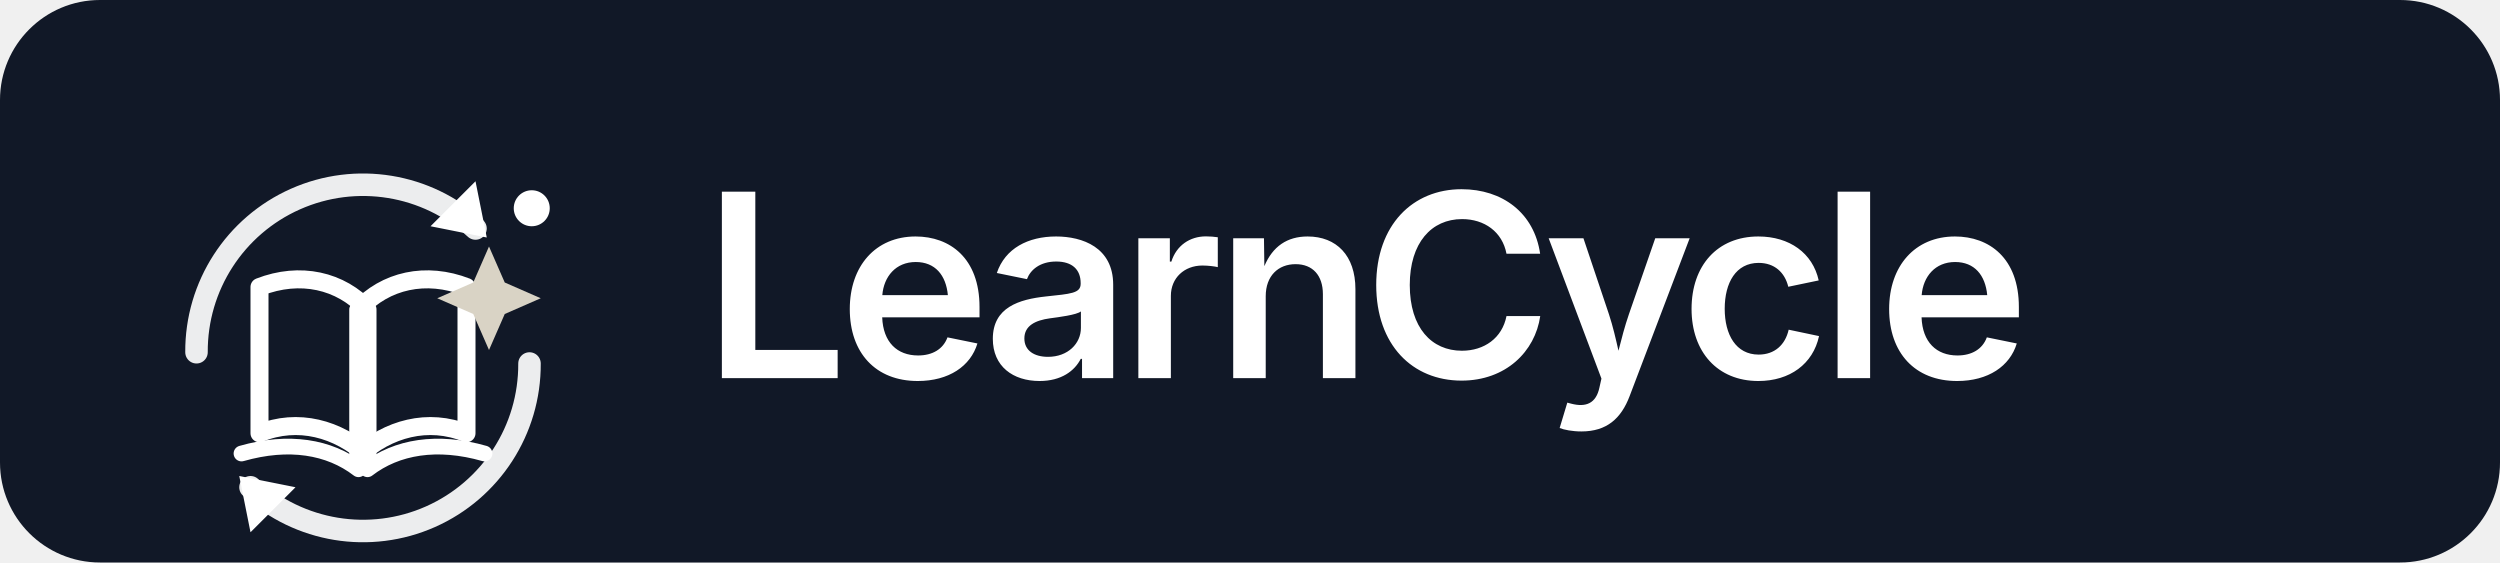
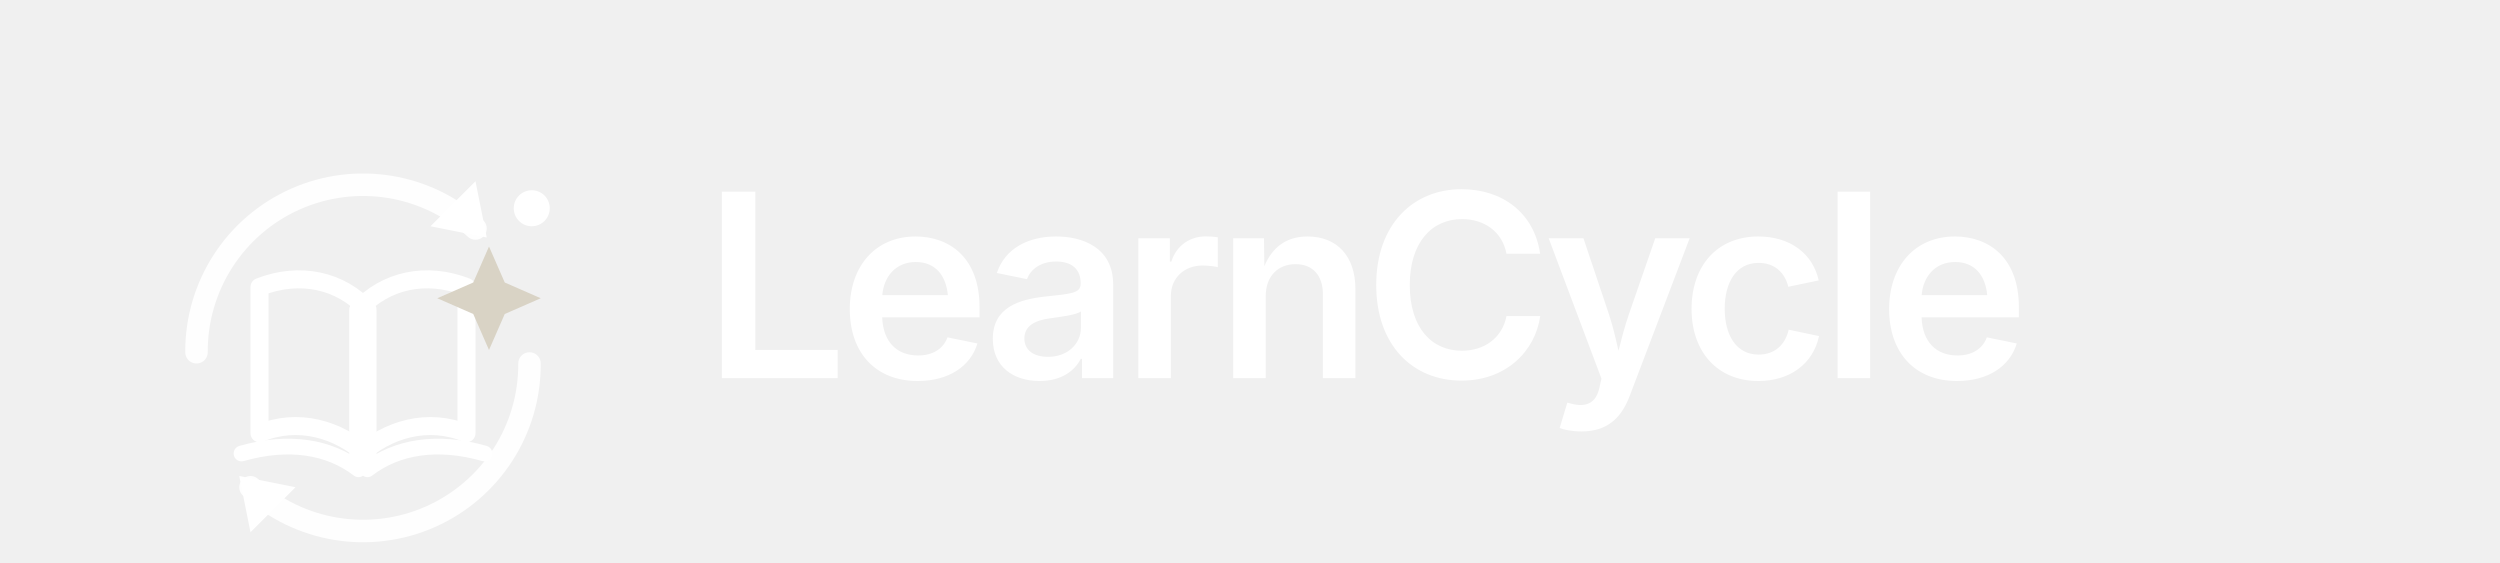
<svg xmlns="http://www.w3.org/2000/svg" width="800" height="180" viewBox="0 0 800 180" role="img" aria-label="LearnCycle logo">
-   <rect x="0" y="0" width="800" height="180" rx="32" fill="#111827" />
  <g transform="translate(24,22) scale(0.72)">
    <g fill="none" stroke-linecap="round" stroke-linejoin="round">
      <path d="M54 126a74 74 0 0 1 124-55" stroke="#FFFFFF" stroke-width="10" opacity="0.92" />
      <path d="M202 131a74 74 0 0 1-124 55" stroke="#FFFFFF" stroke-width="10" opacity="0.92" />
      <path d="M178 50l5 25-25-5" fill="#FFFFFF" stroke="none" />
      <path d="M78 206l-5-25 25 5" fill="#FFFFFF" stroke="none" />
      <path d="M82 97c18-7 36-3 48 10v65c-13-12-31-17-48-10z" fill="none" stroke="#FFFFFF" stroke-width="8" />
      <path d="M174 97c-18-7-36-3-48 10v65c13-12 31-17 48-10z" fill="none" stroke="#FFFFFF" stroke-width="8" />
      <path d="M126 107v67" stroke="#FFFFFF" stroke-width="8" />
      <path d="M74 171c21-6 39-3 52 7" stroke="#FFFFFF" stroke-width="7" />
      <path d="M182 171c-21-6-39-3-52 7" stroke="#FFFFFF" stroke-width="7" />
      <path d="M184 79l7 16 16 7-16 7-7 16-7-16-16-7 16-7z" fill="#D9D3C5" stroke="none" />
      <circle cx="203" cy="62" r="8" fill="#FFFFFF" stroke="none" />
    </g>
  </g>
  <text x="225" y="121" font-family="Inter, ui-sans-serif, system-ui, -apple-system, BlinkMacSystemFont, 'Segoe UI', sans-serif" font-size="82" font-weight="600" letter-spacing="-3" fill="#FFFFFF">LearnCycle</text>
</svg>
